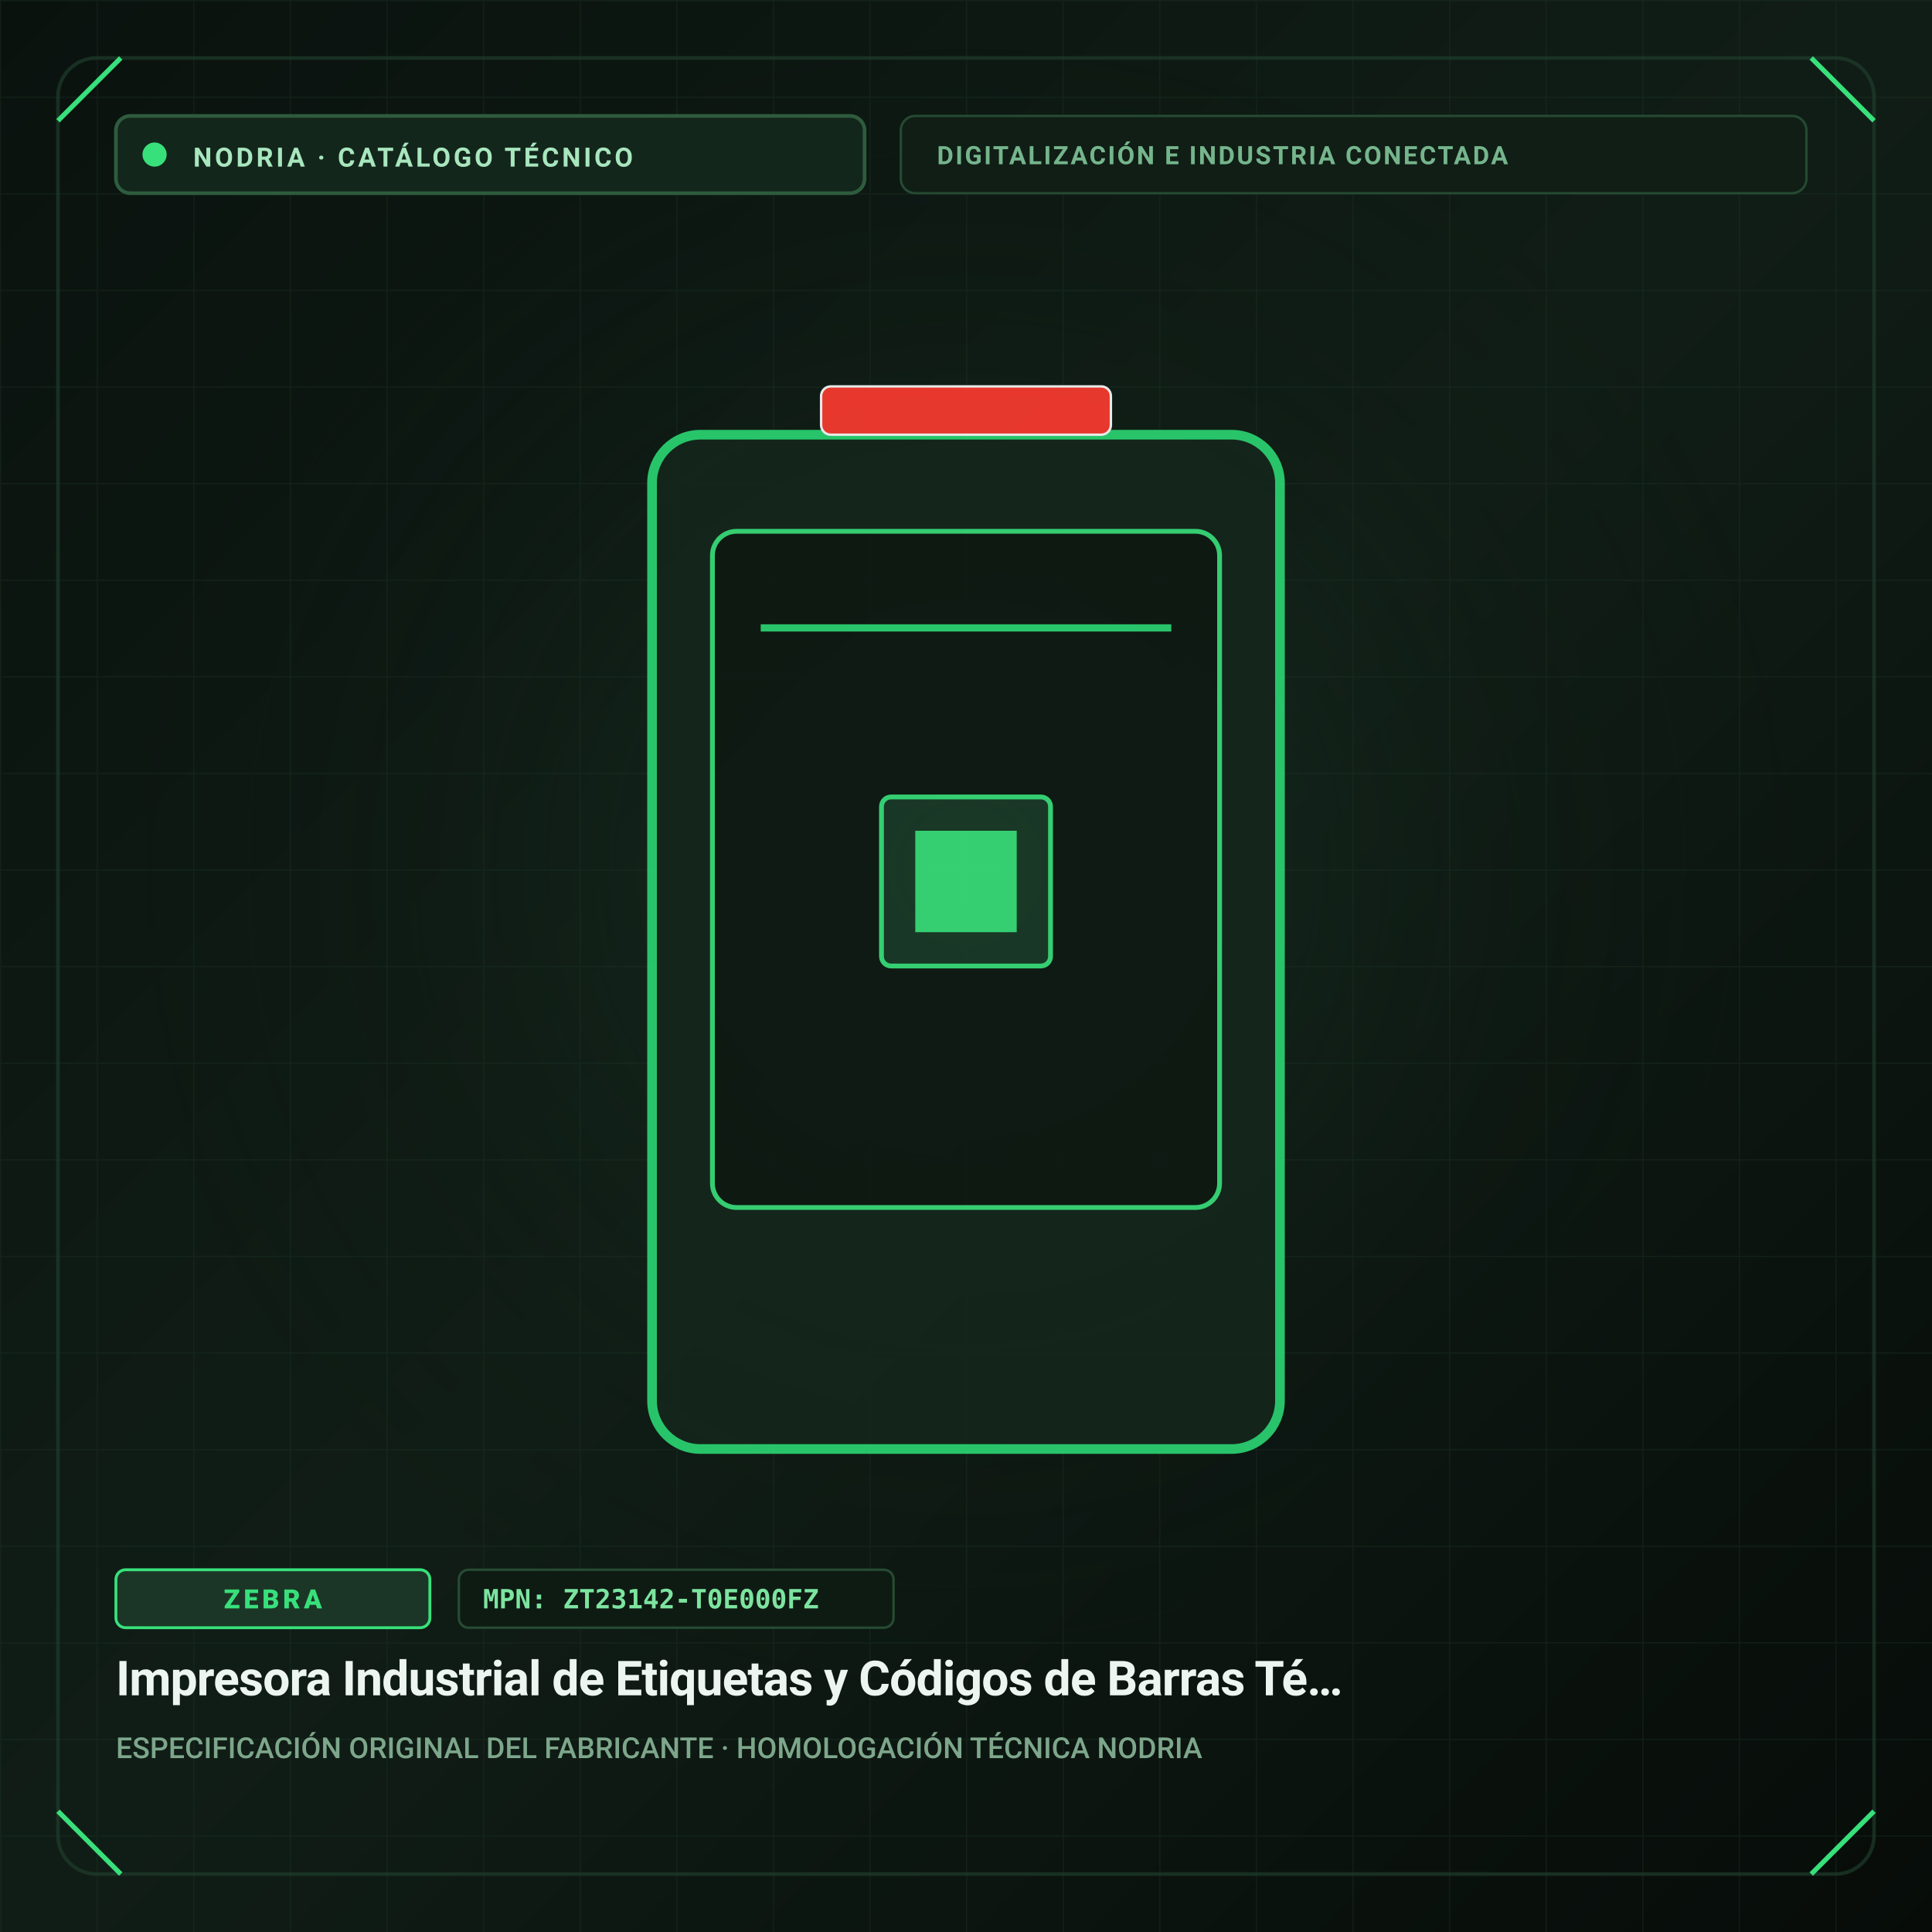
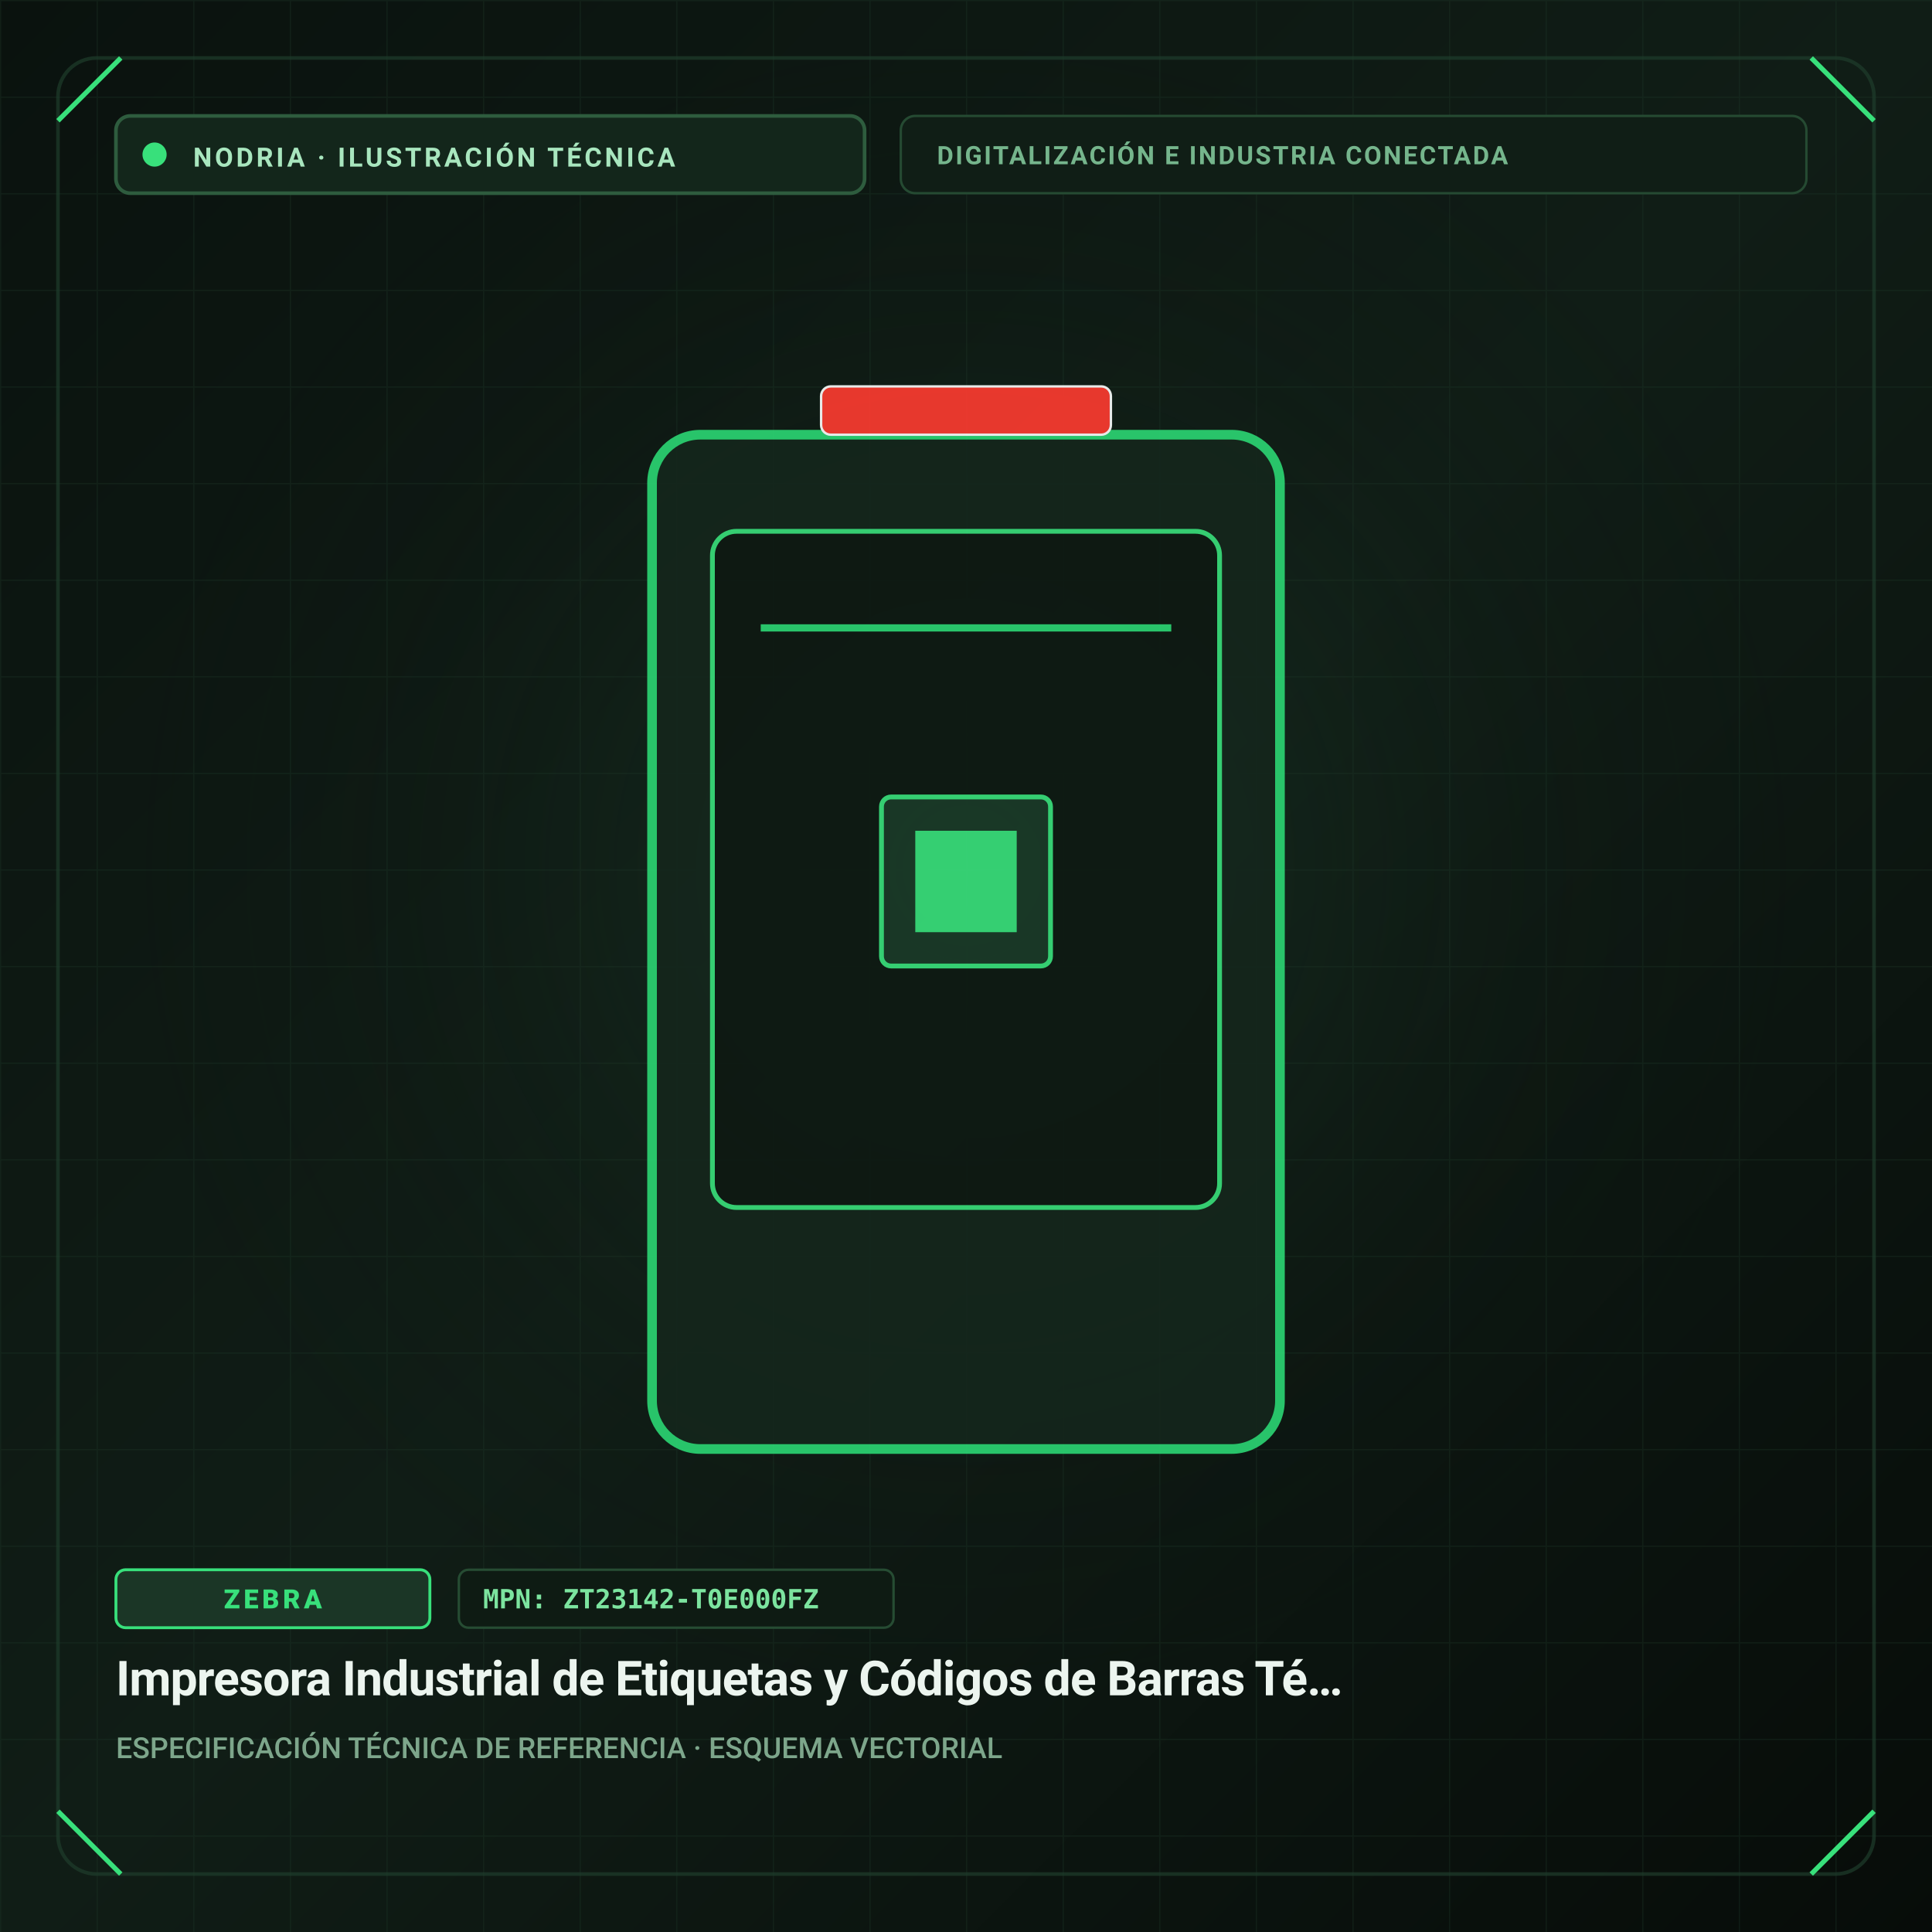
<svg xmlns="http://www.w3.org/2000/svg" viewBox="0 0 800 800" width="800" height="800">
  <defs>
    <linearGradient id="bg-grad" x1="0%" y1="0%" x2="100%" y2="100%">
      <stop offset="0%" stop-color="#0a120e" />
      <stop offset="50%" stop-color="#101d16" />
      <stop offset="100%" stop-color="#070c09" />
    </linearGradient>
    <radialGradient id="center-glow" cx="50%" cy="45%" r="45%">
      <stop offset="0%" stop-color="#234c34" stop-opacity="0.45" />
      <stop offset="70%" stop-color="#101e16" stop-opacity="0.1" />
      <stop offset="100%" stop-color="#0a120e" stop-opacity="0" />
    </radialGradient>
    <pattern id="tech-grid" width="40" height="40" patternUnits="userSpaceOnUse">
      <path d="M 40 0 L 0 0 0 40" fill="none" stroke="#1d3829" stroke-width="1" stroke-opacity="0.35" />
    </pattern>
  </defs>
  <rect width="800" height="800" fill="url(#bg-grad)" />
  <rect width="800" height="800" fill="url(#center-glow)" />
  <rect width="800" height="800" fill="url(#tech-grid)" />
  <rect x="24" y="24" width="752" height="752" rx="16" fill="none" stroke="#1f3d2b" stroke-width="1.5" stroke-opacity="0.7" />
  <line x1="24" y1="50" x2="50" y2="24" stroke="#38e07b" stroke-width="2" />
  <line x1="776" y1="50" x2="750" y2="24" stroke="#38e07b" stroke-width="2" />
  <line x1="24" y1="750" x2="50" y2="776" stroke="#38e07b" stroke-width="2" />
  <line x1="776" y1="750" x2="750" y2="776" stroke="#38e07b" stroke-width="2" />
  <g transform="translate(48, 48)">
    <rect x="0" y="0" width="310" height="32" rx="6" fill="#13261b" stroke="#2e5c3e" stroke-width="1.5" />
    <circle cx="16" cy="16" r="5" fill="#38e07b" />
-     <text x="32" y="21" font-family="-apple-system, BlinkMacSystemFont, 'Segoe UI', Roboto, sans-serif" font-size="11" font-weight="700" fill="#a8e6be" letter-spacing="1.2">NODRIA · CATÁLOGO TÉCNICO</text>
+     <text x="32" y="21" font-family="-apple-system, BlinkMacSystemFont, 'Segoe UI', Roboto, sans-serif" font-size="11" font-weight="700" fill="#a8e6be" letter-spacing="1.2">NODRIA · ILUSTRACIÓN TÉCNICA</text>
    <rect x="325" y="0" width="375" height="32" rx="6" fill="#101e16" stroke="#254a32" stroke-width="1" />
    <text x="340" y="20" font-family="-apple-system, BlinkMacSystemFont, 'Segoe UI', Roboto, sans-serif" font-size="10.5" font-weight="600" fill="#75b58c" letter-spacing="0.8">DIGITALIZACIÓN E INDUSTRIA CONECTADA</text>
  </g>
  <g id="product-schematic">
    <g stroke="#38e07b" stroke-width="2" fill="none" opacity="0.9">
      <rect x="270" y="180" width="260" height="420" rx="20" fill="#14261c" stroke="#2bd673" stroke-width="4" />
      <rect x="340" y="160" width="120" height="20" rx="4" fill="#ff3b30" stroke="#fff" stroke-width="1" />
      <rect x="295" y="220" width="210" height="280" rx="10" fill="#0d1812" stroke="#38e07b" stroke-width="2" />
      <line x1="315" y1="260" x2="485" y2="260" stroke="#2bd673" stroke-width="3" />
      <rect x="365" y="330" width="70" height="70" rx="4" fill="#1a3827" stroke="#38e07b" />
      <rect x="380" y="345" width="40" height="40" fill="#38e07b" />
    </g>
  </g>
  <g transform="translate(48, 650)">
    <rect x="0" y="0" width="130" height="24" rx="4" fill="#1b3626" stroke="#38e07b" stroke-width="1.2" />
    <text x="65" y="16" font-family="-apple-system, BlinkMacSystemFont, 'Segoe UI', Roboto, sans-serif" font-size="11" font-weight="800" fill="#38e07b" letter-spacing="1.5" text-anchor="middle">ZEBRA</text>
    <rect x="142" y="0" width="180" height="24" rx="4" fill="#0e1b13" stroke="#264c33" stroke-width="1" />
    <text x="152" y="16" font-family="'SF Mono', Consolas, Monaco, monospace" font-size="11" font-weight="600" fill="#7ce49f">MPN: ZT23142-T0E000FZ</text>
    <text x="0" y="52" font-family="-apple-system, BlinkMacSystemFont, 'Segoe UI', Roboto, sans-serif" font-size="20" font-weight="700" fill="#ecf5ef" letter-spacing="-0.3">
      Impresora Industrial de Etiquetas y Códigos de Barras Té…
    </text>
    <text x="0" y="78" font-family="-apple-system, BlinkMacSystemFont, 'Segoe UI', Roboto, sans-serif" font-size="12" font-weight="500" fill="#7da68b">
-       ESPECIFICACIÓN ORIGINAL DEL FABRICANTE · HOMOLOGACIÓN TÉCNICA NODRIA
+       ESPECIFICACIÓN TÉCNICA DE REFERENCIA · ESQUEMA VECTORIAL
    </text>
  </g>
</svg>
